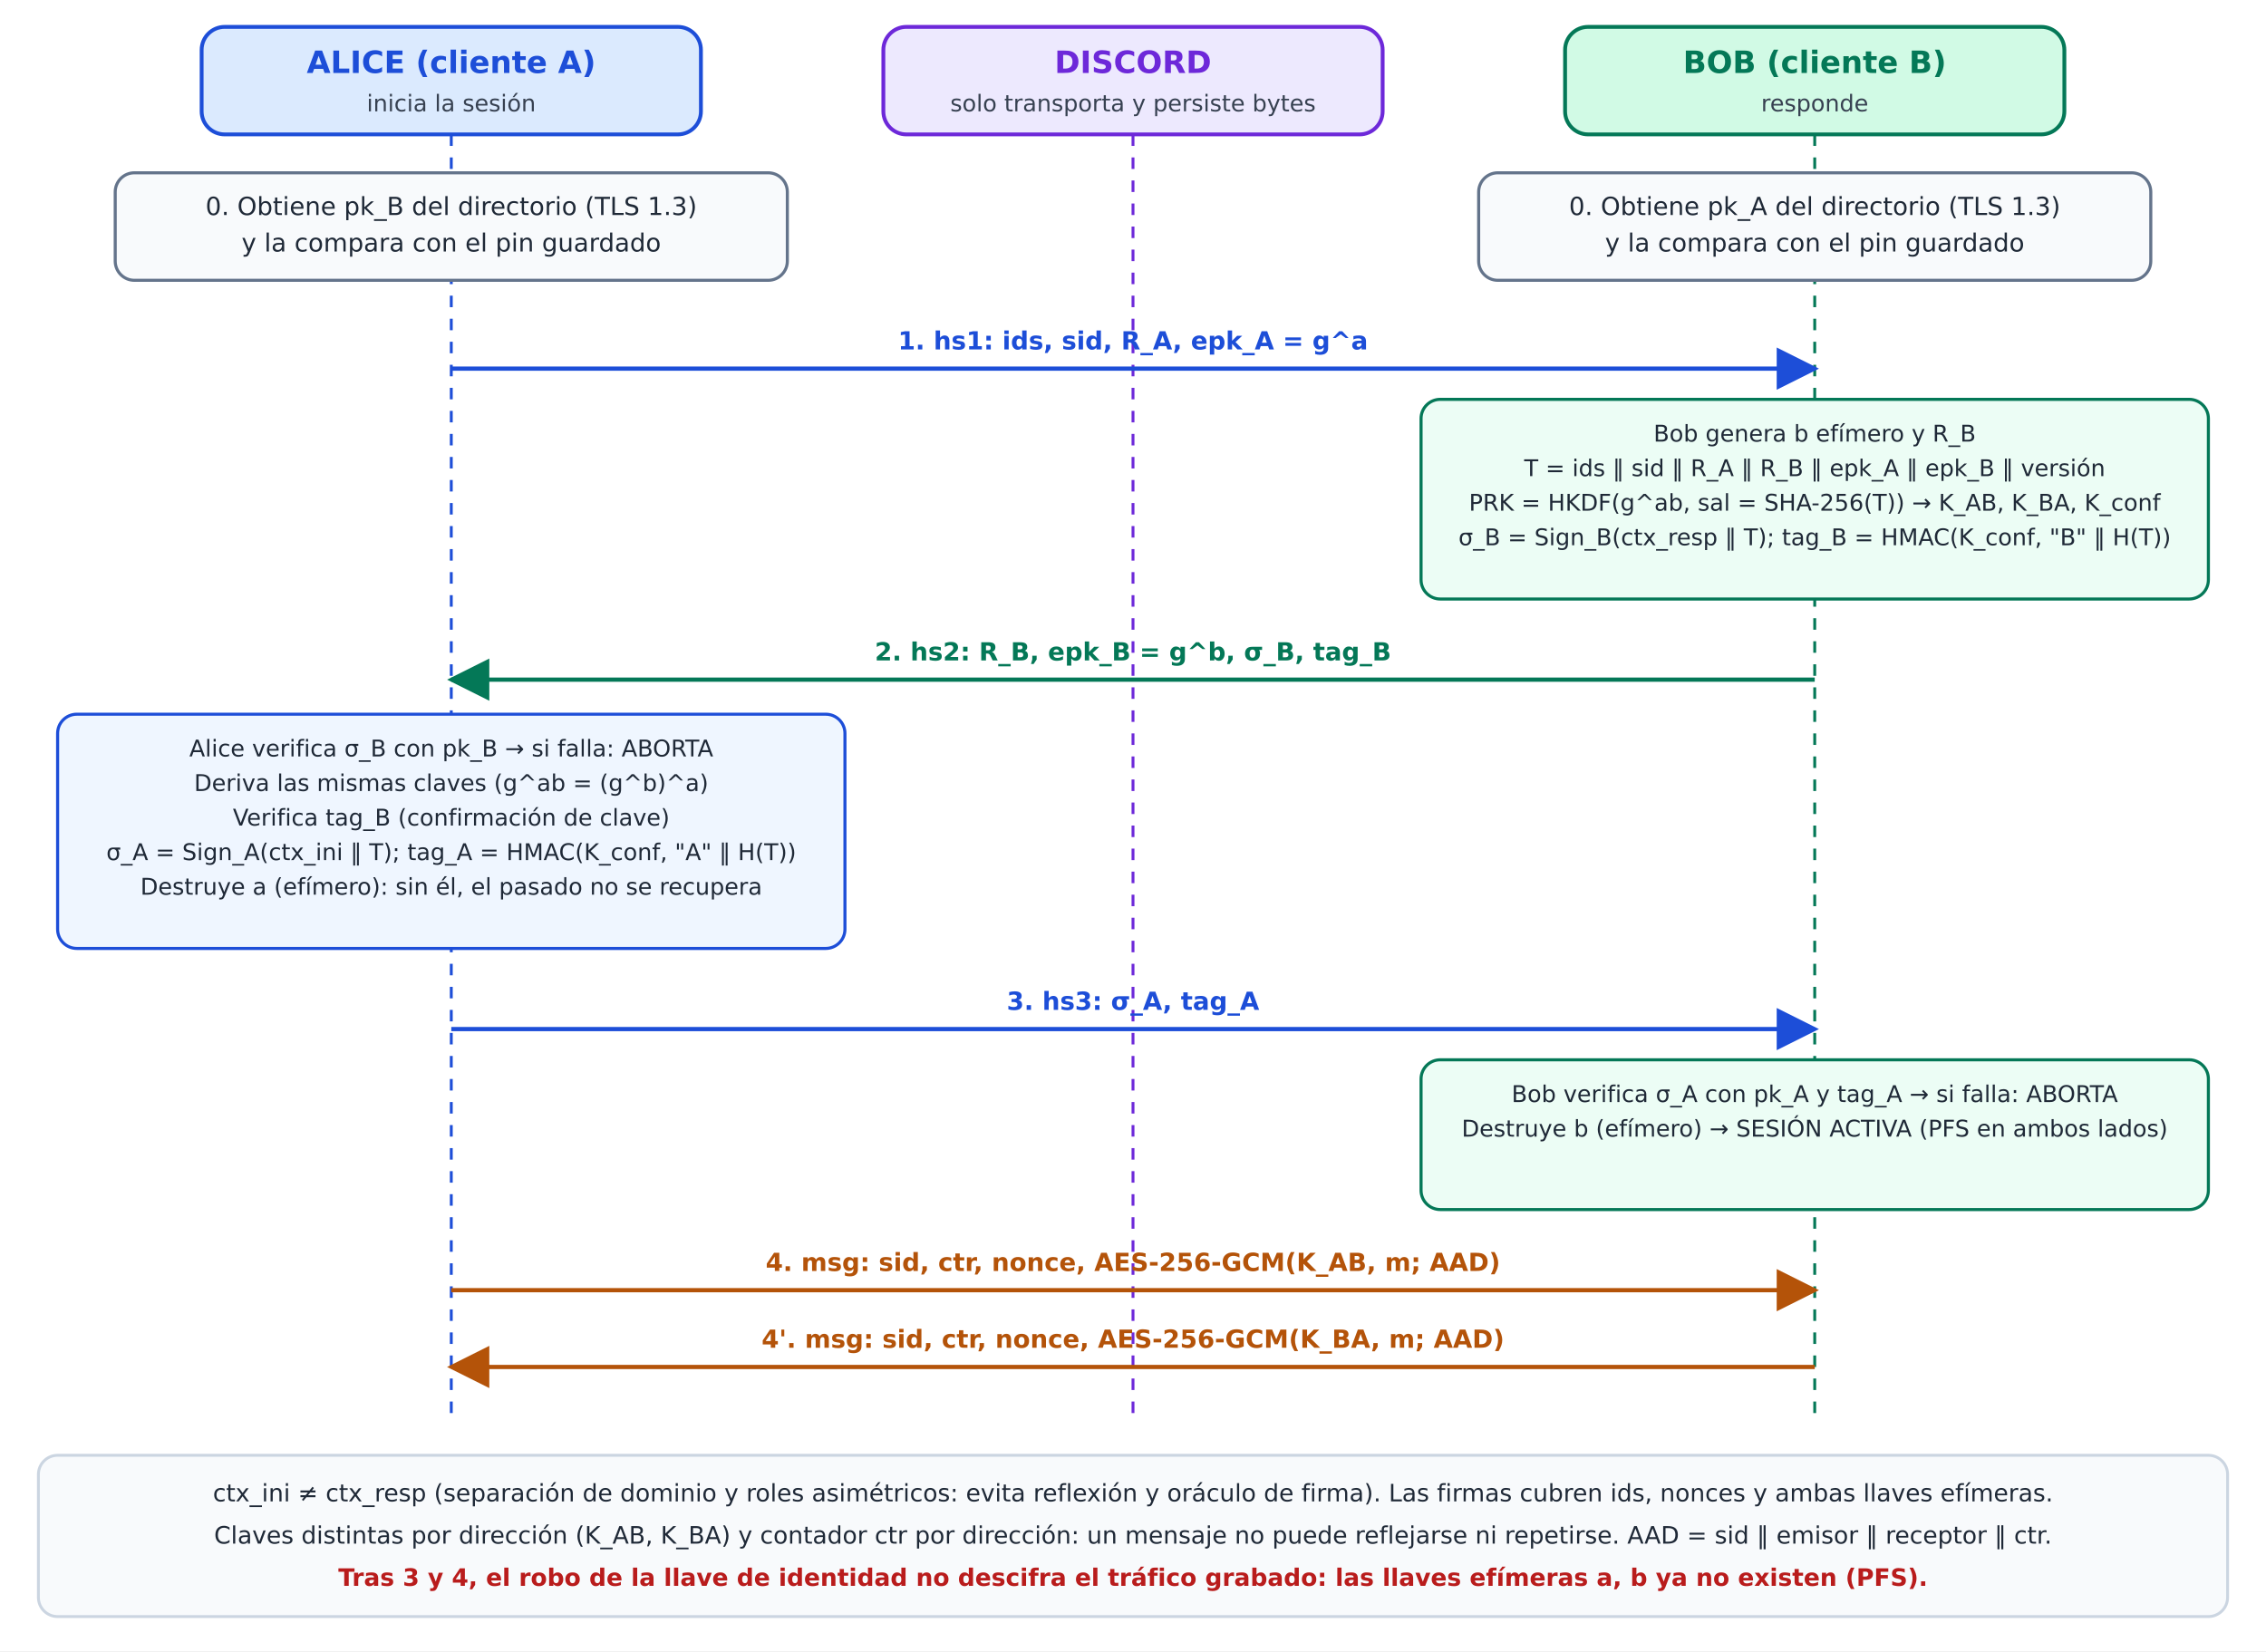
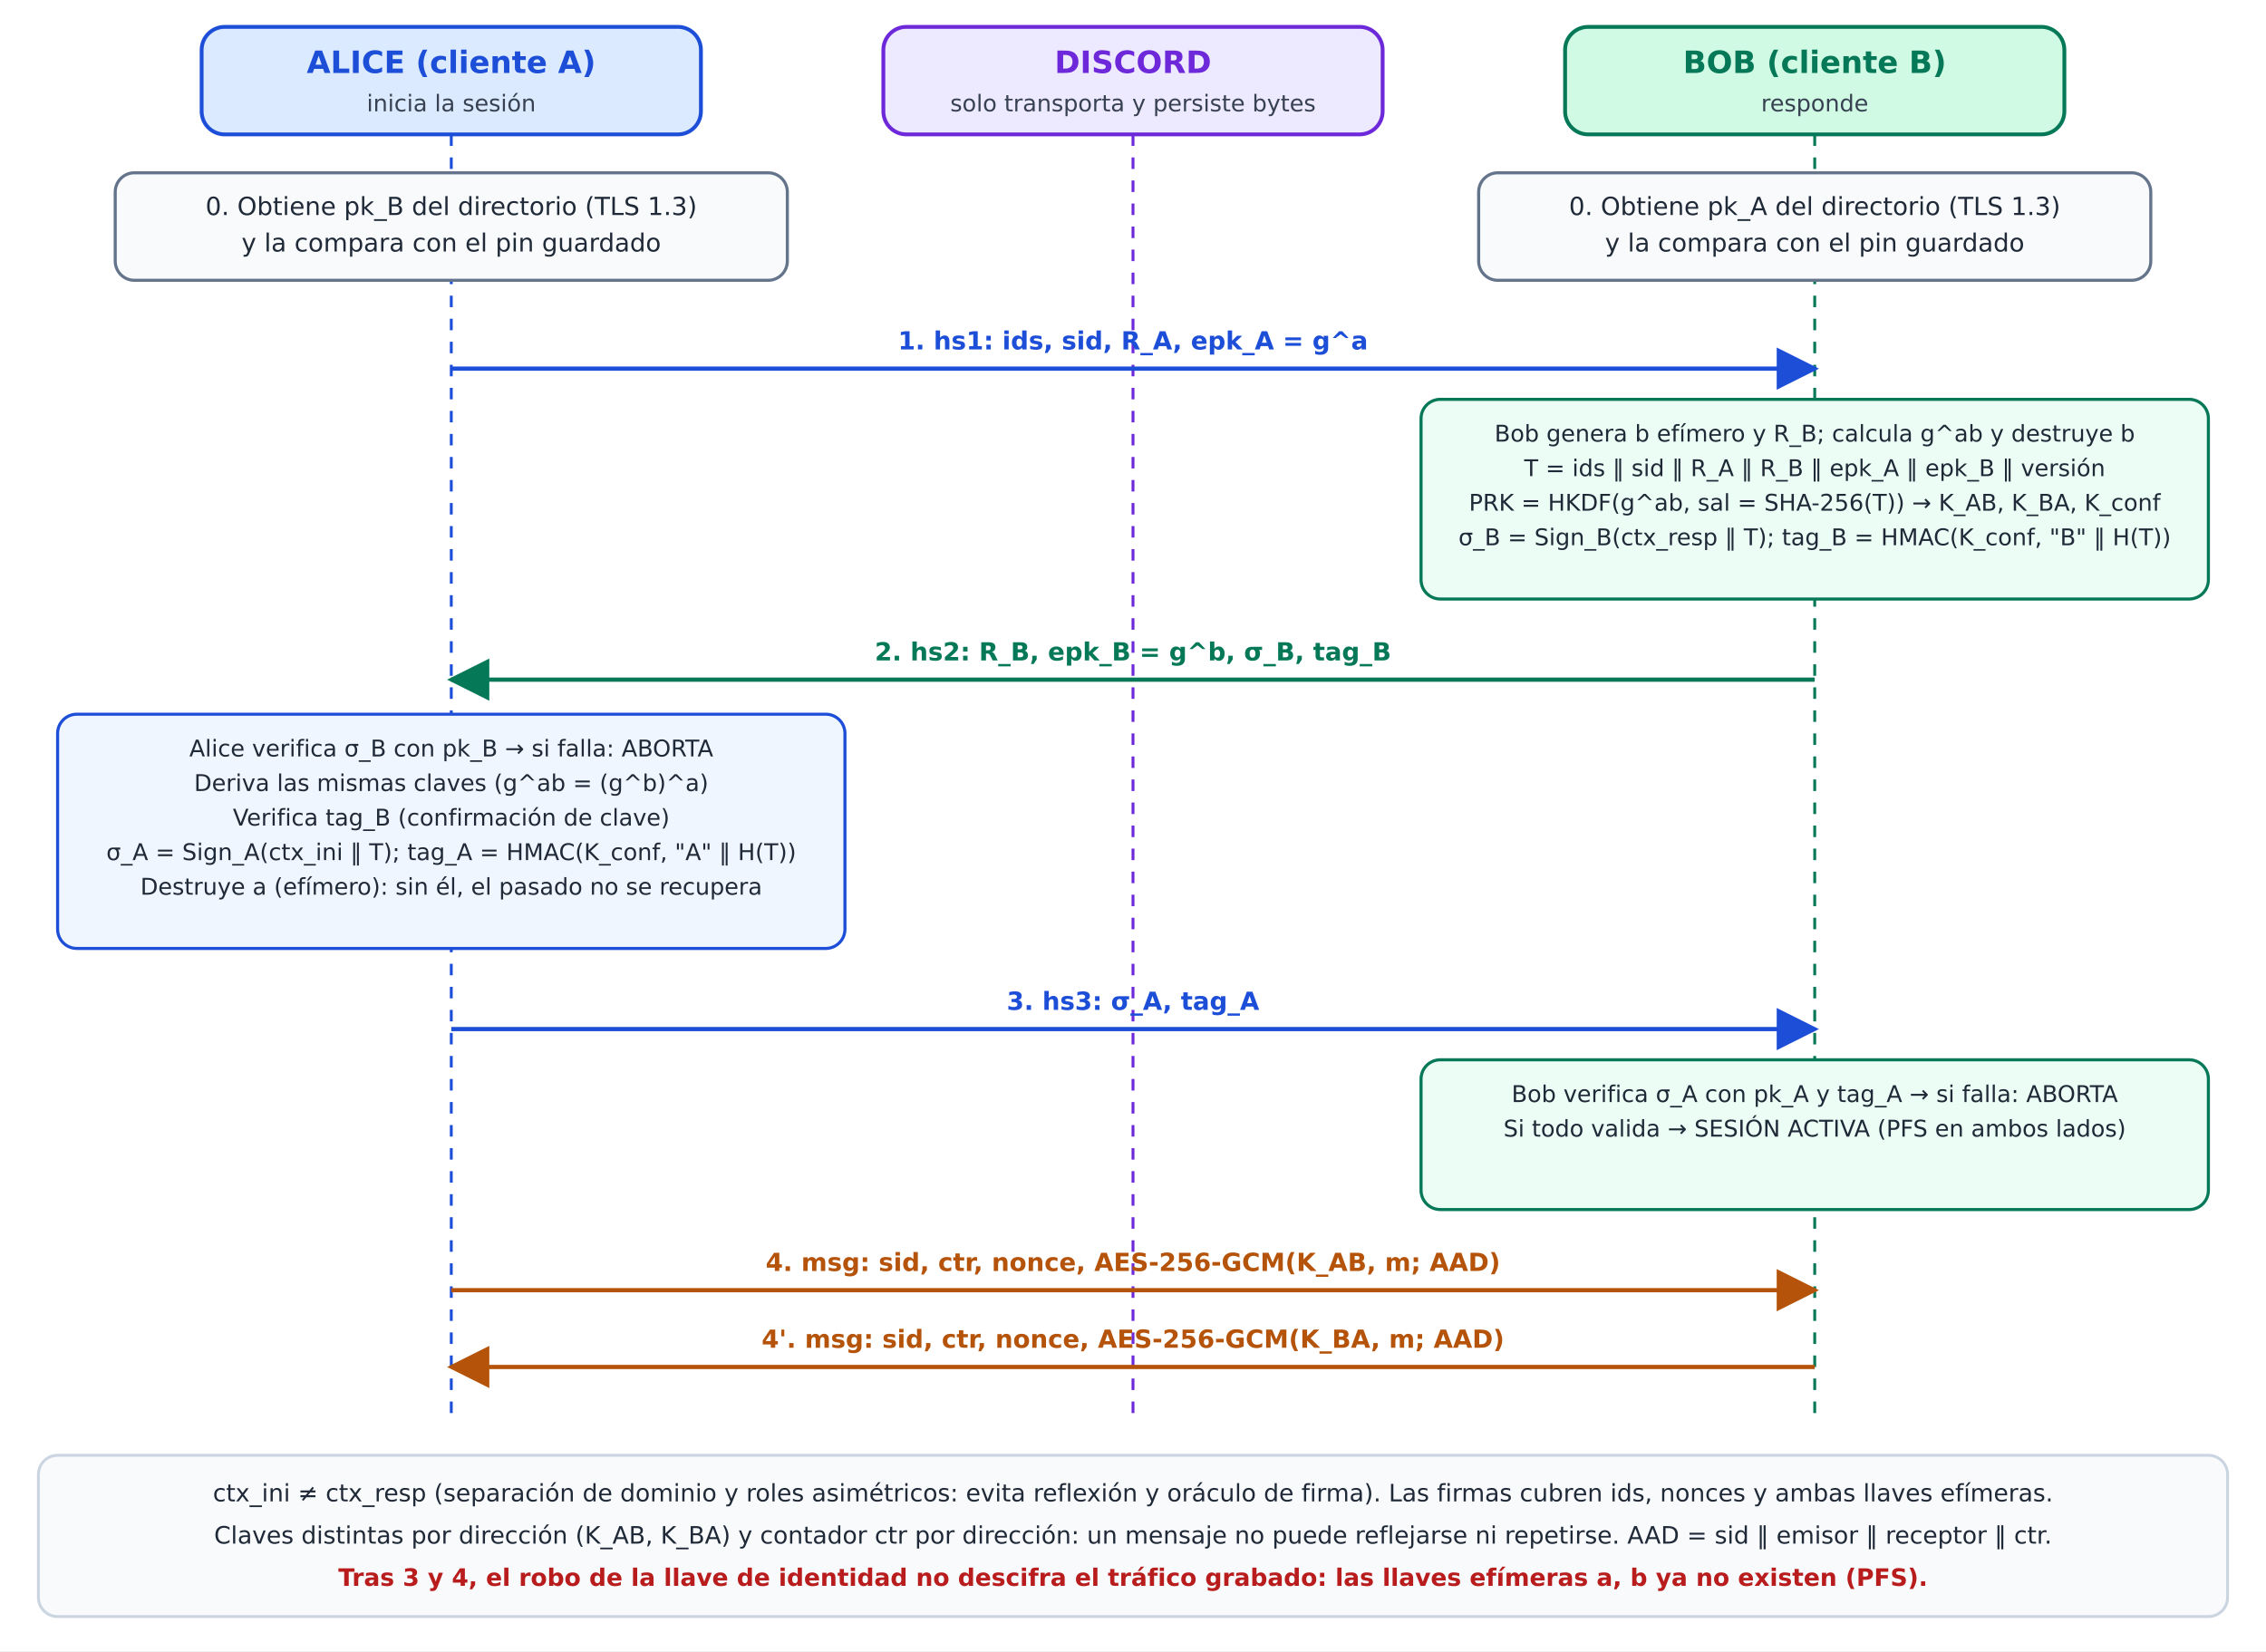
<svg xmlns="http://www.w3.org/2000/svg" width="1180" height="860" viewBox="0 0 1180 860" font-family="DejaVu Sans, Arial, sans-serif">
  <defs>
    <marker id="a" markerWidth="10" markerHeight="10" refX="9" refY="5" orient="auto">
      <path d="M0,0 L10,5 L0,10 z" fill="context-stroke" />
    </marker>
    <marker id="as" markerWidth="10" markerHeight="10" refX="1" refY="5" orient="auto-start-reverse">
      <path d="M0,0 L10,5 L0,10 z" fill="context-stroke" />
    </marker>
  </defs>
  <rect width="1180" height="860" fill="#ffffff" />
  <rect x="105" y="14" width="260" height="56" rx="12" fill="#dbeafe" stroke="#1d4ed8" stroke-width="2" />
  <text x="235" y="38" font-size="16" text-anchor="middle" fill="#1d4ed8" font-weight="bold">ALICE (cliente A)</text>
  <text x="235" y="58" font-size="12" text-anchor="middle" fill="#374151" font-weight="normal">inicia la sesión</text>
  <line x1="235" y1="70" x2="235" y2="740" stroke="#1d4ed8" stroke-width="1.5" stroke-dasharray="6 6" />
  <rect x="460" y="14" width="260" height="56" rx="12" fill="#ede9fe" stroke="#6d28d9" stroke-width="2" />
  <text x="590" y="38" font-size="16" text-anchor="middle" fill="#6d28d9" font-weight="bold">DISCORD</text>
  <text x="590" y="58" font-size="12" text-anchor="middle" fill="#374151" font-weight="normal">solo transporta y persiste bytes</text>
  <line x1="590" y1="70" x2="590" y2="740" stroke="#6d28d9" stroke-width="1.5" stroke-dasharray="6 6" />
  <rect x="815" y="14" width="260" height="56" rx="12" fill="#d1fae5" stroke="#047857" stroke-width="2" />
  <text x="945" y="38" font-size="16" text-anchor="middle" fill="#047857" font-weight="bold">BOB (cliente B)</text>
  <text x="945" y="58" font-size="12" text-anchor="middle" fill="#374151" font-weight="normal">responde</text>
  <line x1="945" y1="70" x2="945" y2="740" stroke="#047857" stroke-width="1.5" stroke-dasharray="6 6" />
  <rect x="60" y="90" width="350" height="56" rx="10" fill="#f8fafc" stroke="#64748b" stroke-width="1.6" />
  <text x="235.0" y="112" font-size="13" text-anchor="middle" fill="#1f2937" font-weight="normal">0. Obtiene pk_B del directorio (TLS 1.3)</text>
  <text x="235.0" y="131" font-size="13" text-anchor="middle" fill="#1f2937" font-weight="normal">y la compara con el pin guardado</text>
  <rect x="770" y="90" width="350" height="56" rx="10" fill="#f8fafc" stroke="#64748b" stroke-width="1.6" />
  <text x="945.0" y="112" font-size="13" text-anchor="middle" fill="#1f2937" font-weight="normal">0. Obtiene pk_A del directorio (TLS 1.3)</text>
  <text x="945.0" y="131" font-size="13" text-anchor="middle" fill="#1f2937" font-weight="normal">y la compara con el pin guardado</text>
  <line x1="235" y1="192" x2="945" y2="192" stroke="#1d4ed8" stroke-width="2.2" marker-end="url(#a)" />
  <text x="590.0" y="182" font-size="13" text-anchor="middle" fill="#1d4ed8" font-weight="bold">1. hs1:  ids, sid, R_A, epk_A = g^a</text>
  <rect x="740" y="208" width="410" height="104" rx="10" fill="#ecfdf5" stroke="#047857" stroke-width="1.6" />
-   <text x="945.0" y="230" font-size="12" text-anchor="middle" fill="#1f2937" font-weight="normal">Bob genera b efímero y R_B</text>
+   <text x="945.0" y="230" font-size="12" text-anchor="middle" fill="#1f2937" font-weight="normal">Bob genera b efímero y R_B; calcula g^ab y destruye b</text>
  <text x="945.0" y="248" font-size="12" text-anchor="middle" fill="#1f2937" font-weight="normal">T = ids ‖ sid ‖ R_A ‖ R_B ‖ epk_A ‖ epk_B ‖ versión</text>
  <text x="945.0" y="266" font-size="12" text-anchor="middle" fill="#1f2937" font-weight="normal">PRK = HKDF(g^ab, sal = SHA-256(T)) → K_AB, K_BA, K_conf</text>
  <text x="945.0" y="284" font-size="12" text-anchor="middle" fill="#1f2937" font-weight="normal">σ_B = Sign_B(ctx_resp ‖ T);  tag_B = HMAC(K_conf, "B" ‖ H(T))</text>
  <line x1="945" y1="354" x2="235" y2="354" stroke="#047857" stroke-width="2.2" marker-end="url(#a)" />
  <text x="590.0" y="344" font-size="13" text-anchor="middle" fill="#047857" font-weight="bold">2. hs2:  R_B, epk_B = g^b, σ_B, tag_B</text>
  <rect x="30" y="372" width="410" height="122" rx="10" fill="#eff6ff" stroke="#1d4ed8" stroke-width="1.6" />
  <text x="235.0" y="394" font-size="12" text-anchor="middle" fill="#1f2937" font-weight="normal">Alice verifica σ_B con pk_B  → si falla: ABORTA</text>
  <text x="235.0" y="412" font-size="12" text-anchor="middle" fill="#1f2937" font-weight="normal">Deriva las mismas claves (g^ab = (g^b)^a)</text>
  <text x="235.0" y="430" font-size="12" text-anchor="middle" fill="#1f2937" font-weight="normal">Verifica tag_B (confirmación de clave)</text>
  <text x="235.0" y="448" font-size="12" text-anchor="middle" fill="#1f2937" font-weight="normal">σ_A = Sign_A(ctx_ini ‖ T);  tag_A = HMAC(K_conf, "A" ‖ H(T))</text>
  <text x="235.0" y="466" font-size="12" text-anchor="middle" fill="#1f2937" font-weight="normal">Destruye a (efímero): sin él, el pasado no se recupera</text>
  <line x1="235" y1="536" x2="945" y2="536" stroke="#1d4ed8" stroke-width="2.2" marker-end="url(#a)" />
  <text x="590.0" y="526" font-size="13" text-anchor="middle" fill="#1d4ed8" font-weight="bold">3. hs3:  σ_A, tag_A</text>
  <rect x="740" y="552" width="410" height="78" rx="10" fill="#ecfdf5" stroke="#047857" stroke-width="1.6" />
  <text x="945.0" y="574" font-size="12" text-anchor="middle" fill="#1f2937" font-weight="normal">Bob verifica σ_A con pk_A y tag_A → si falla: ABORTA</text>
-   <text x="945.0" y="592" font-size="12" text-anchor="middle" fill="#1f2937" font-weight="normal">Destruye b (efímero)  →  SESIÓN ACTIVA (PFS en ambos lados)</text>
+   <text x="945.0" y="592" font-size="12" text-anchor="middle" fill="#1f2937" font-weight="normal">Si todo valida  →  SESIÓN ACTIVA (PFS en ambos lados)</text>
  <line x1="235" y1="672" x2="945" y2="672" stroke="#b45309" stroke-width="2.2" marker-end="url(#a)" />
  <text x="590.0" y="662" font-size="13" text-anchor="middle" fill="#b45309" font-weight="bold">4. msg:  sid, ctr, nonce, AES-256-GCM(K_AB, m; AAD)</text>
  <line x1="945" y1="712" x2="235" y2="712" stroke="#b45309" stroke-width="2.2" marker-end="url(#a)" />
  <text x="590.0" y="702" font-size="13" text-anchor="middle" fill="#b45309" font-weight="bold">4'. msg:  sid, ctr, nonce, AES-256-GCM(K_BA, m; AAD)</text>
  <rect x="20" y="758" width="1140" height="84" rx="10" fill="#f8fafc" stroke="#cbd5e1" stroke-width="1.5" />
  <text x="590.0" y="782" font-size="12.5" text-anchor="middle" fill="#1f2937" font-weight="normal">ctx_ini ≠ ctx_resp (separación de dominio y roles asimétricos: evita reflexión y oráculo de firma).  Las firmas cubren ids, nonces y ambas llaves efímeras.</text>
  <text x="590.0" y="804" font-size="12.5" text-anchor="middle" fill="#1f2937" font-weight="normal">Claves distintas por dirección (K_AB, K_BA) y contador ctr por dirección: un mensaje no puede reflejarse ni repetirse.  AAD = sid ‖ emisor ‖ receptor ‖ ctr.</text>
  <text x="590.0" y="826" font-size="12.5" text-anchor="middle" fill="#b91c1c" font-weight="bold">Tras 3 y 4, el robo de la llave de identidad no descifra el tráfico grabado: las llaves efímeras a, b ya no existen (PFS).</text>
</svg>
